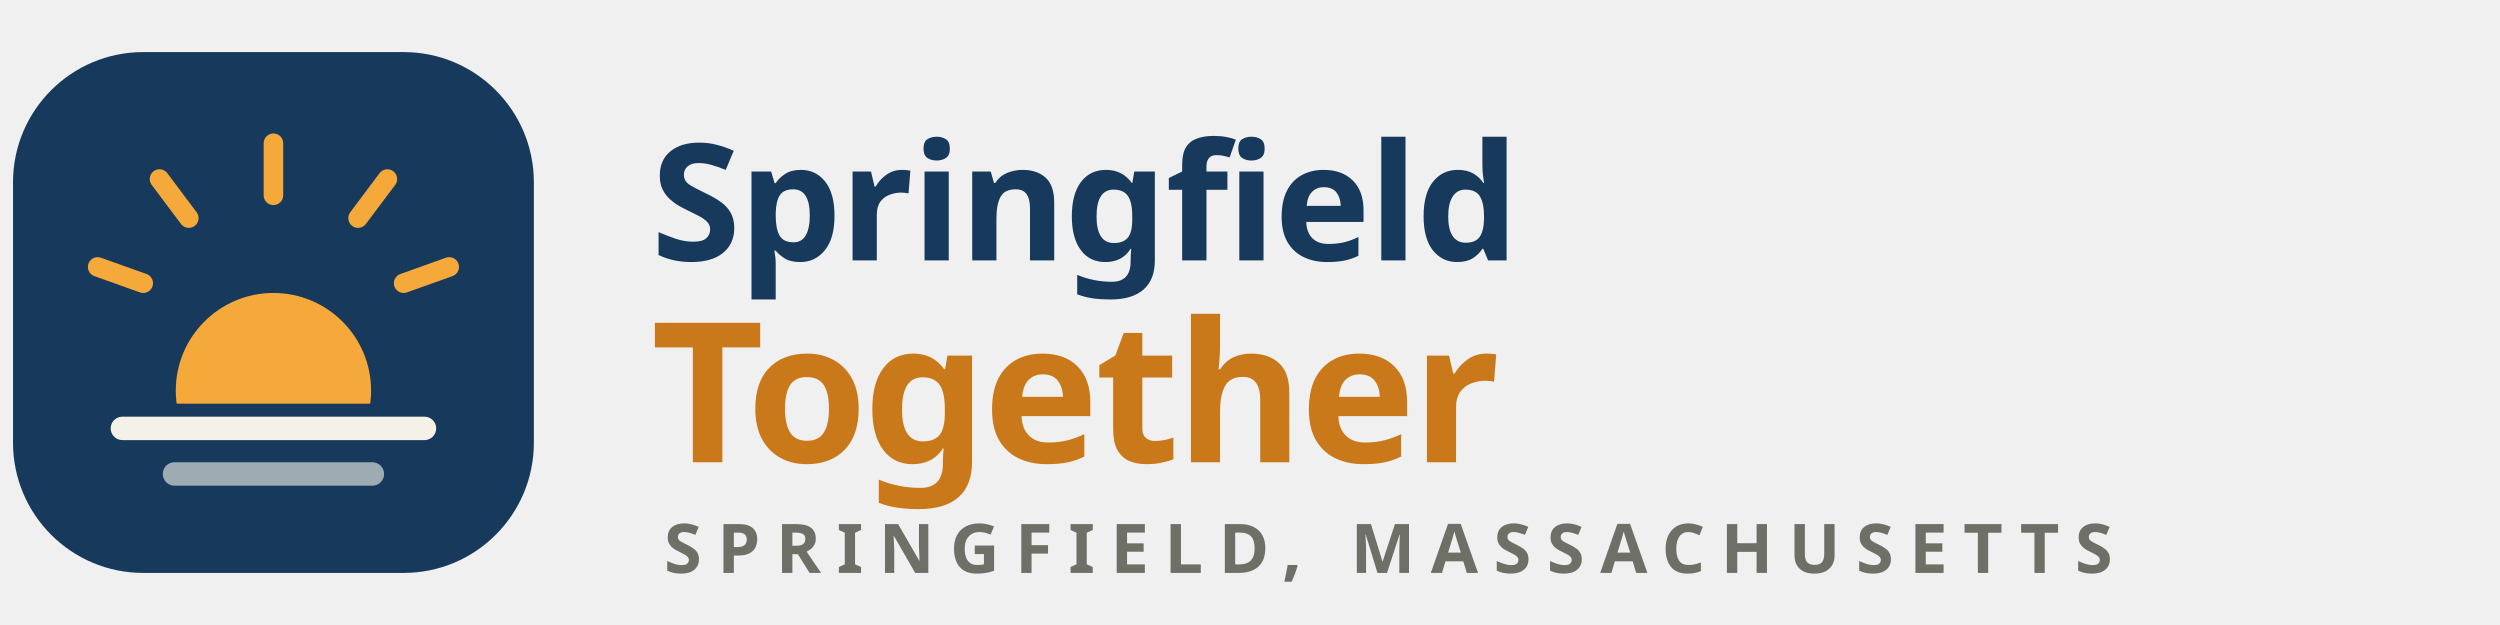
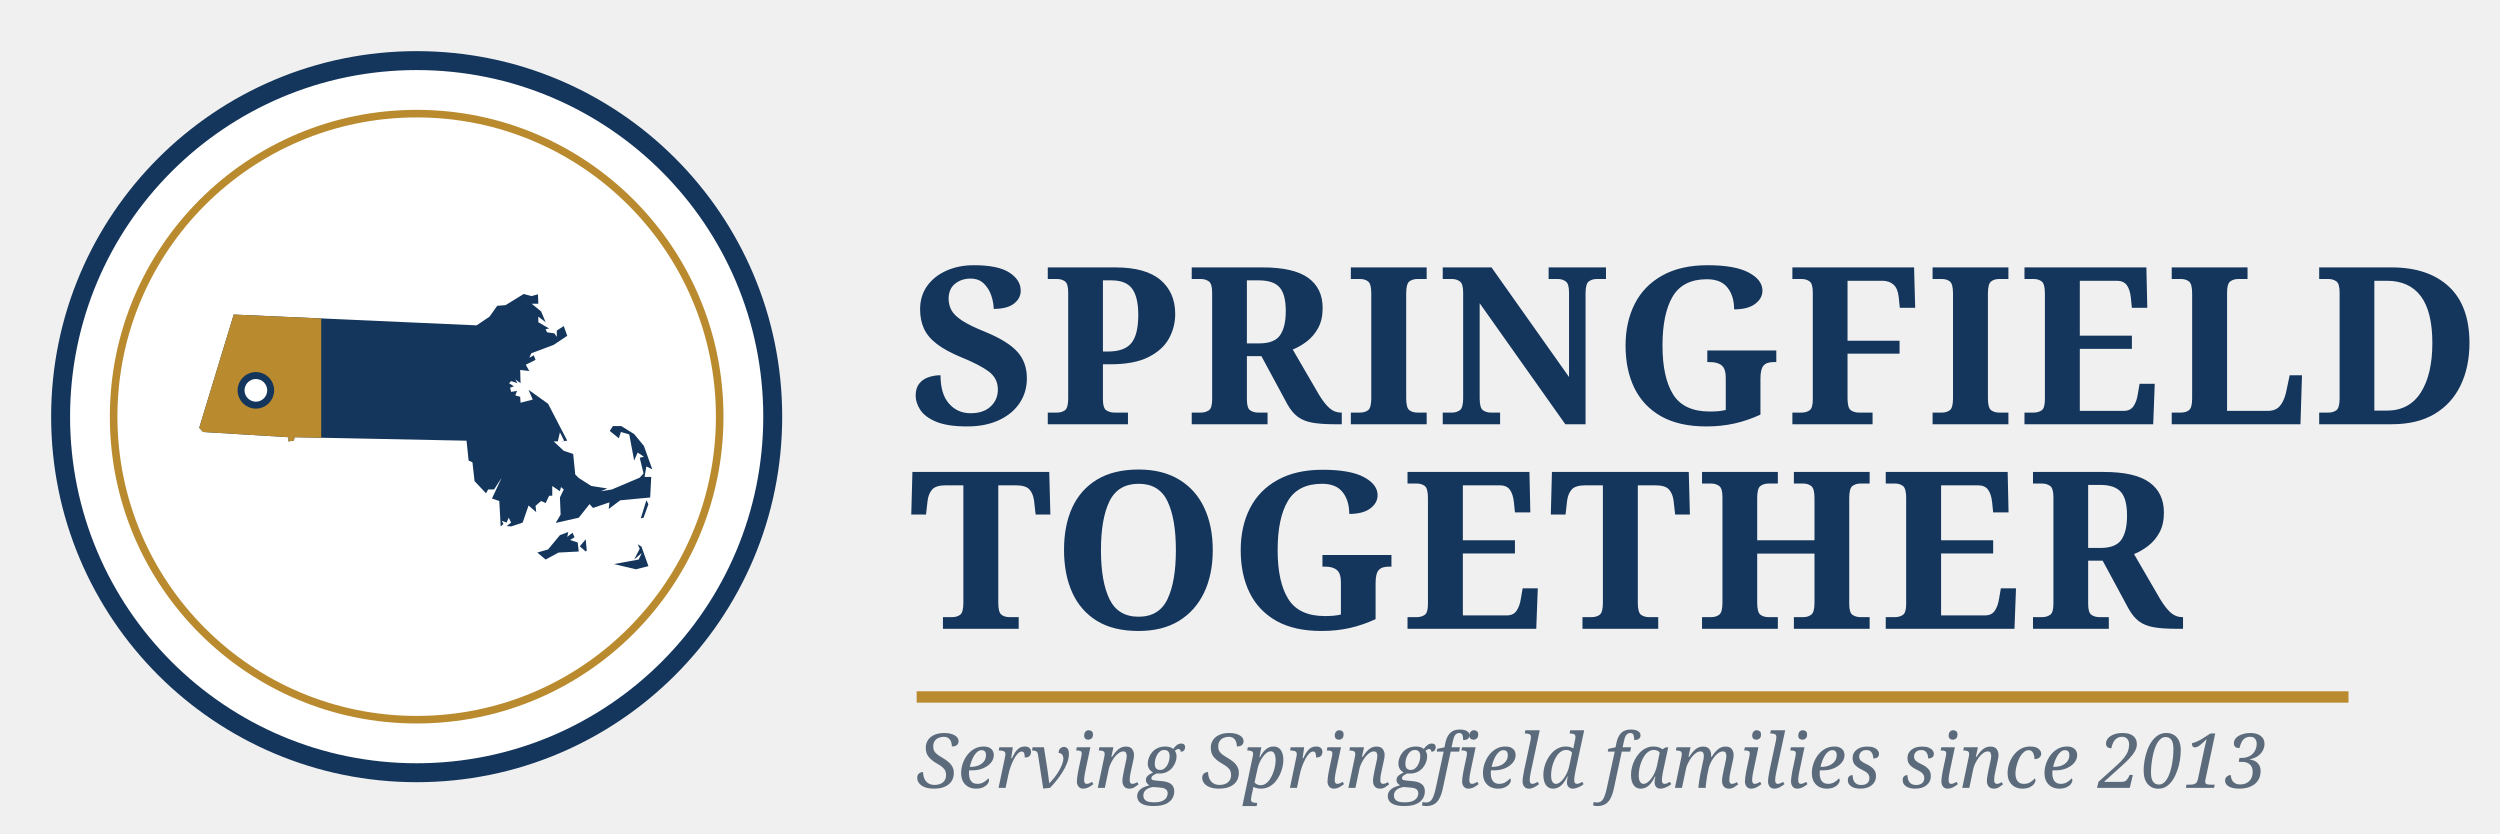
- <svg xmlns="http://www.w3.org/2000/svg" width="384" height="96" viewBox="0 0 384 96" fill="none" role="img" aria-label="Springfield Together — Springfield, Massachusetts">
+ <svg xmlns="http://www.w3.org/2000/svg" viewBox="0 0 660 220">
  <defs>
-     <clipPath id="stSkyH">
-       <rect x="0" y="0" width="80" height="54" />
+     <clipPath id="maShape">
+       <path d="M105.52 62.88l-0.88-0.56 0.48 1.040-1.28 2.48 1.76-1.52-0.72 1.52-5.68 1.040 5.040 1.2 2.88-0.72zM92.96 63.76l-0.24-2.56-1.36 1.6 1.36 1.2zM88.72 59.52l-1.92 0.72-2.72 3.28-2.48 0.72 1.92 1.6 2.96-1.6 4.64-0.24-0.24-2.080-1.76-0.56 1.040-0.64-0.48-1.040-1.2 0.96zM106 56.24l1.12-3.12-0.48-0.88-1.28 4.16zM80.24 5.36l-1.76-0.48-4.16 2.56-1.92 0.16-1.76 2.48-2.96 2-55.76-2.48-7.92 26 0.88 0.96 19.6 1.2v0.96l1.2-0.16 0.24-0.8 39.44 0.8 0.48 4.56 0.88 0.4 0.48 4.32 2.64 2.8 0.48-0.88h1.36l1.76-2.72-2.24 4.8 1.68 0.56 0.32 5.84 0.64-0.56-0.4-0.72 1.12 0.4 0.48-1.12 0.56 1.12-1.040 0.8 1.040 0.080 2.64-0.88 1.36-3.92 1.76 1.52-0.16-1.44 1.28-1.12 1.040 0.48 0.8-1.68h0.72v-2.24l1.76 1.2 0.24-0.96 0.64 0.56-0.88 1.84 0.16 3.92-1.12 1.92 5.28-1.2 2.48-3.12 0.8 0.88 3.76-1.28-0.16 1.52 2.64-2 6.88-0.64 0.24-4.72h-1.52l0.4-2.4 1.36 0.64-1.92-5.36-2.24-2.72-2.96-1.84h-1.92l-0.72 1.12 2.080 1.68 0.48-1.44 1.92 0.56 1.12 6 0.8-1.84 1.44 0.96-0.96 0.24 0.88 3.6-0.88 0.96-6.4 2.72-2.56 0.4 1.52-0.64-3.68-0.56-2.88-1.84-0.8-0.8-0.48-4.72-2.16-0.72-2.32-2.16h0.96l0.48-2.080 0.96 1.92-0.72 0.16 1.44-0.16-4.4-8.48-4.48-3.2 0.96 2.24-2.8 0.72-0.080-1.36-1.12-0.32 0.4-1.040-1.36 0.24-0.24-0.96 0.88-0.32-1.12-0.72 0.48-0.48 1.44 0.48-0.48-0.88 1.2 0.88-0.080-3.040 2.080 0.24-0.8-1.44 2.24-1.12-0.4-1.040-1.040 0.56 0.48-1.040 5.12-1.92 3.12-2.080-0.8-2.24-1.6 1.040v1.44l-0.56-0.8-1.68-0.24-0.32-0.72 0.8-0.16-2.48-1.44v-1.28l1.68 1.28-1.040-2.48-2.16-1.76h1.52l-0.080-2.16z" />
    </clipPath>
  </defs>
-   <g transform="translate(2,8)">
-     <rect width="80" height="80" rx="20" fill="#16395C" />
-     <g clip-path="url(#stSkyH)">
-       <circle cx="40" cy="52" r="15" fill="#F6A93B" />
-       <g stroke="#F6A93B" stroke-width="3" stroke-linecap="round">
-         <line x1="40" y1="14" x2="40" y2="22" />
-         <line x1="22.5" y1="19.5" x2="27" y2="25.5" />
-         <line x1="57.5" y1="19.5" x2="53" y2="25.5" />
-         <line x1="13" y1="33" x2="20" y2="35.5" />
-         <line x1="67" y1="33" x2="60" y2="35.5" />
+   <style>
+     .wordmark { font-family: 'Lora', serif; font-weight: 600; }
+     .tagline { font-family: 'Lora', serif; font-weight: 400; font-style: italic; }
+   </style>
+   <g transform="translate(10,10)">
+     <circle cx="100" cy="100" r="94" fill="#FFFFFF" stroke="#14365C" stroke-width="5" />
+     <circle cx="100" cy="100" r="80" fill="none" stroke="#B98A2E" stroke-width="2" />
+     <g transform="translate(38,62) scale(1.15)">
+       <g clip-path="url(#maShape)">
+         <rect x="-10" y="-10" width="140" height="100" fill="#14365C" />
      </g>
+       <g clip-path="url(#maShape)">
+         <rect x="-10" y="-10" width="42" height="100" fill="#B98A2E" />
+       </g>
+       <circle cx="17" cy="27" r="3.4" fill="#FFFFFF" stroke="#14365C" stroke-width="1.6" />
    </g>
-     <rect x="15" y="56" width="50" height="3.6" rx="1.8" fill="#F4F1E8" />
-     <rect x="23" y="63" width="34" height="3.6" rx="1.8" fill="#F4F1E8" opacity="0.62" />
  </g>
-   <text x="100" y="40" font-family="Bricolage Grotesque, sans-serif" font-weight="600" font-size="25" letter-spacing="-0.3" fill="#16395C">Springfield</text>
-   <text x="100" y="71" font-family="Bricolage Grotesque, sans-serif" font-weight="800" font-size="30" letter-spacing="-0.6" fill="#C9791A">Together</text>
-   <text x="102" y="88" font-family="Bricolage Grotesque, sans-serif" font-weight="600" font-size="10.5" letter-spacing="2.4" fill="#6E7068">SPRINGFIELD, MASSACHUSETTS</text>
+   <g transform="translate(240,0)">
+     <text x="0" y="112" class="wordmark" fill="#14365C" font-size="58" letter-spacing="1">SPRINGFIELD</text>
+     <text x="0" y="166" class="wordmark" fill="#14365C" font-size="58" letter-spacing="1">TOGETHER</text>
+     <line x1="2" y1="184" x2="380" y2="184" stroke="#B98A2E" stroke-width="3" />
+     <text x="2" y="208" class="tagline" font-size="20" fill="#5B6B7C">Serving Springfield families since 2013</text>
+   </g>
</svg>
